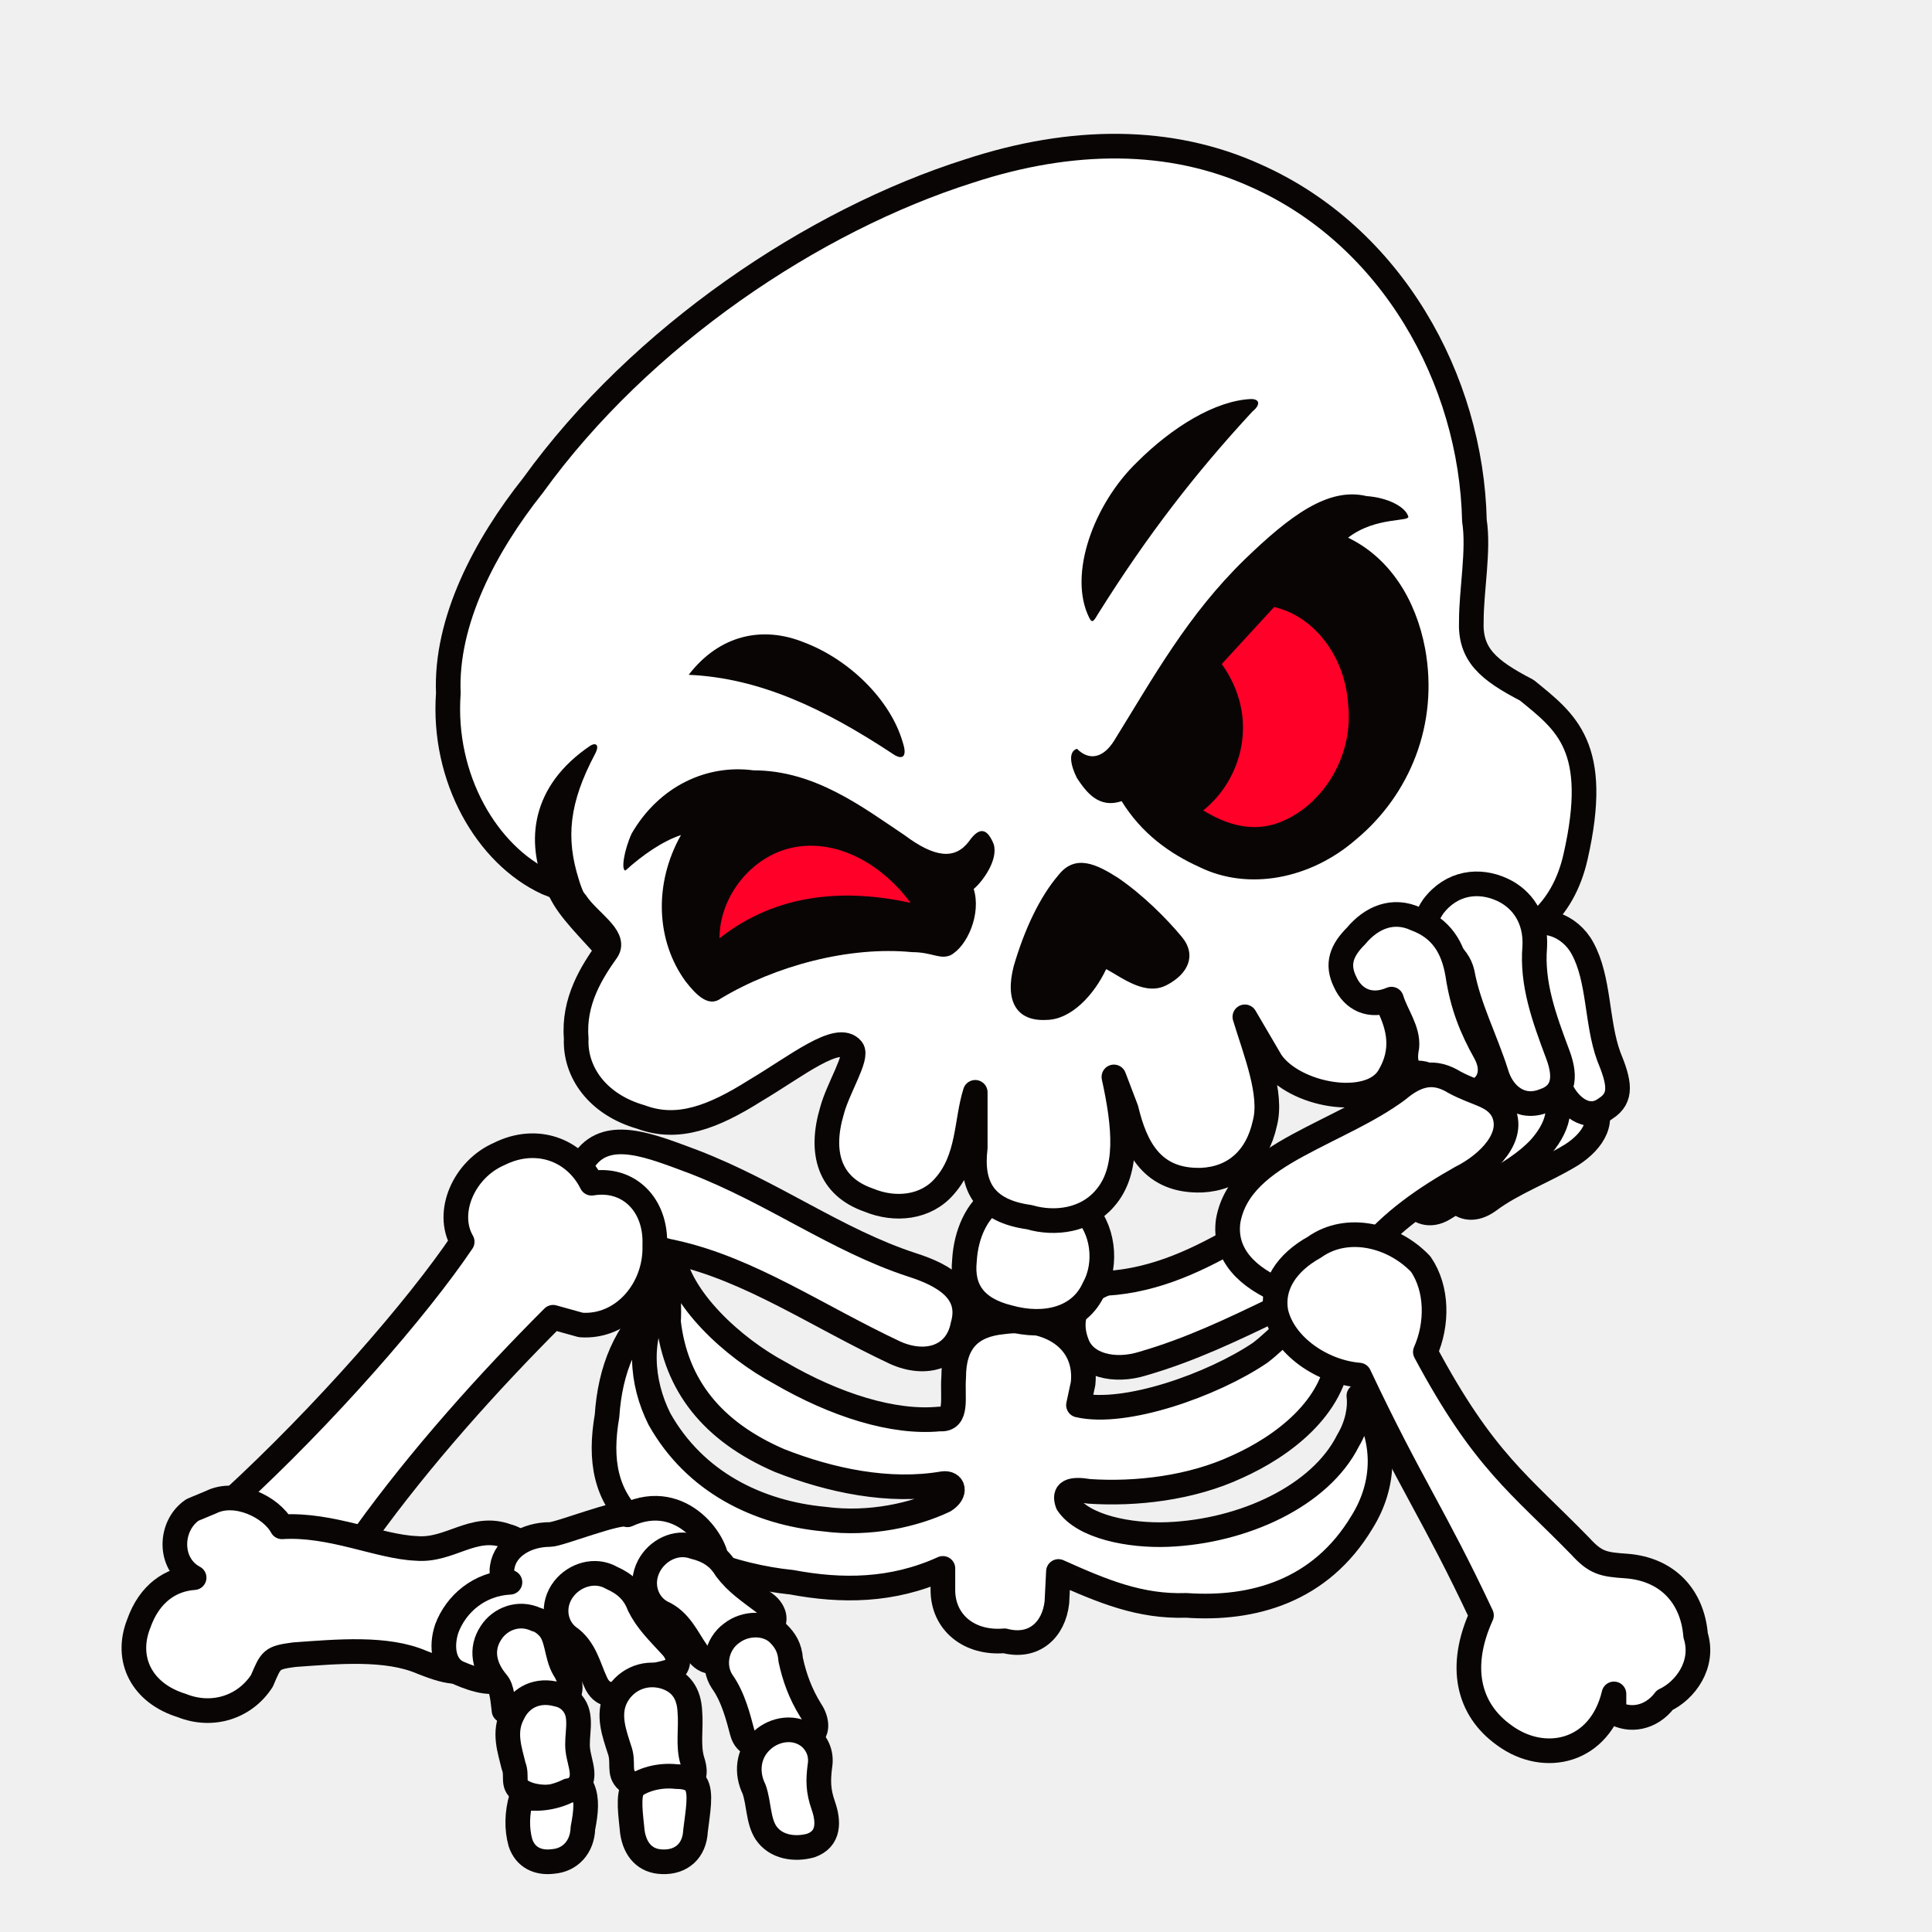
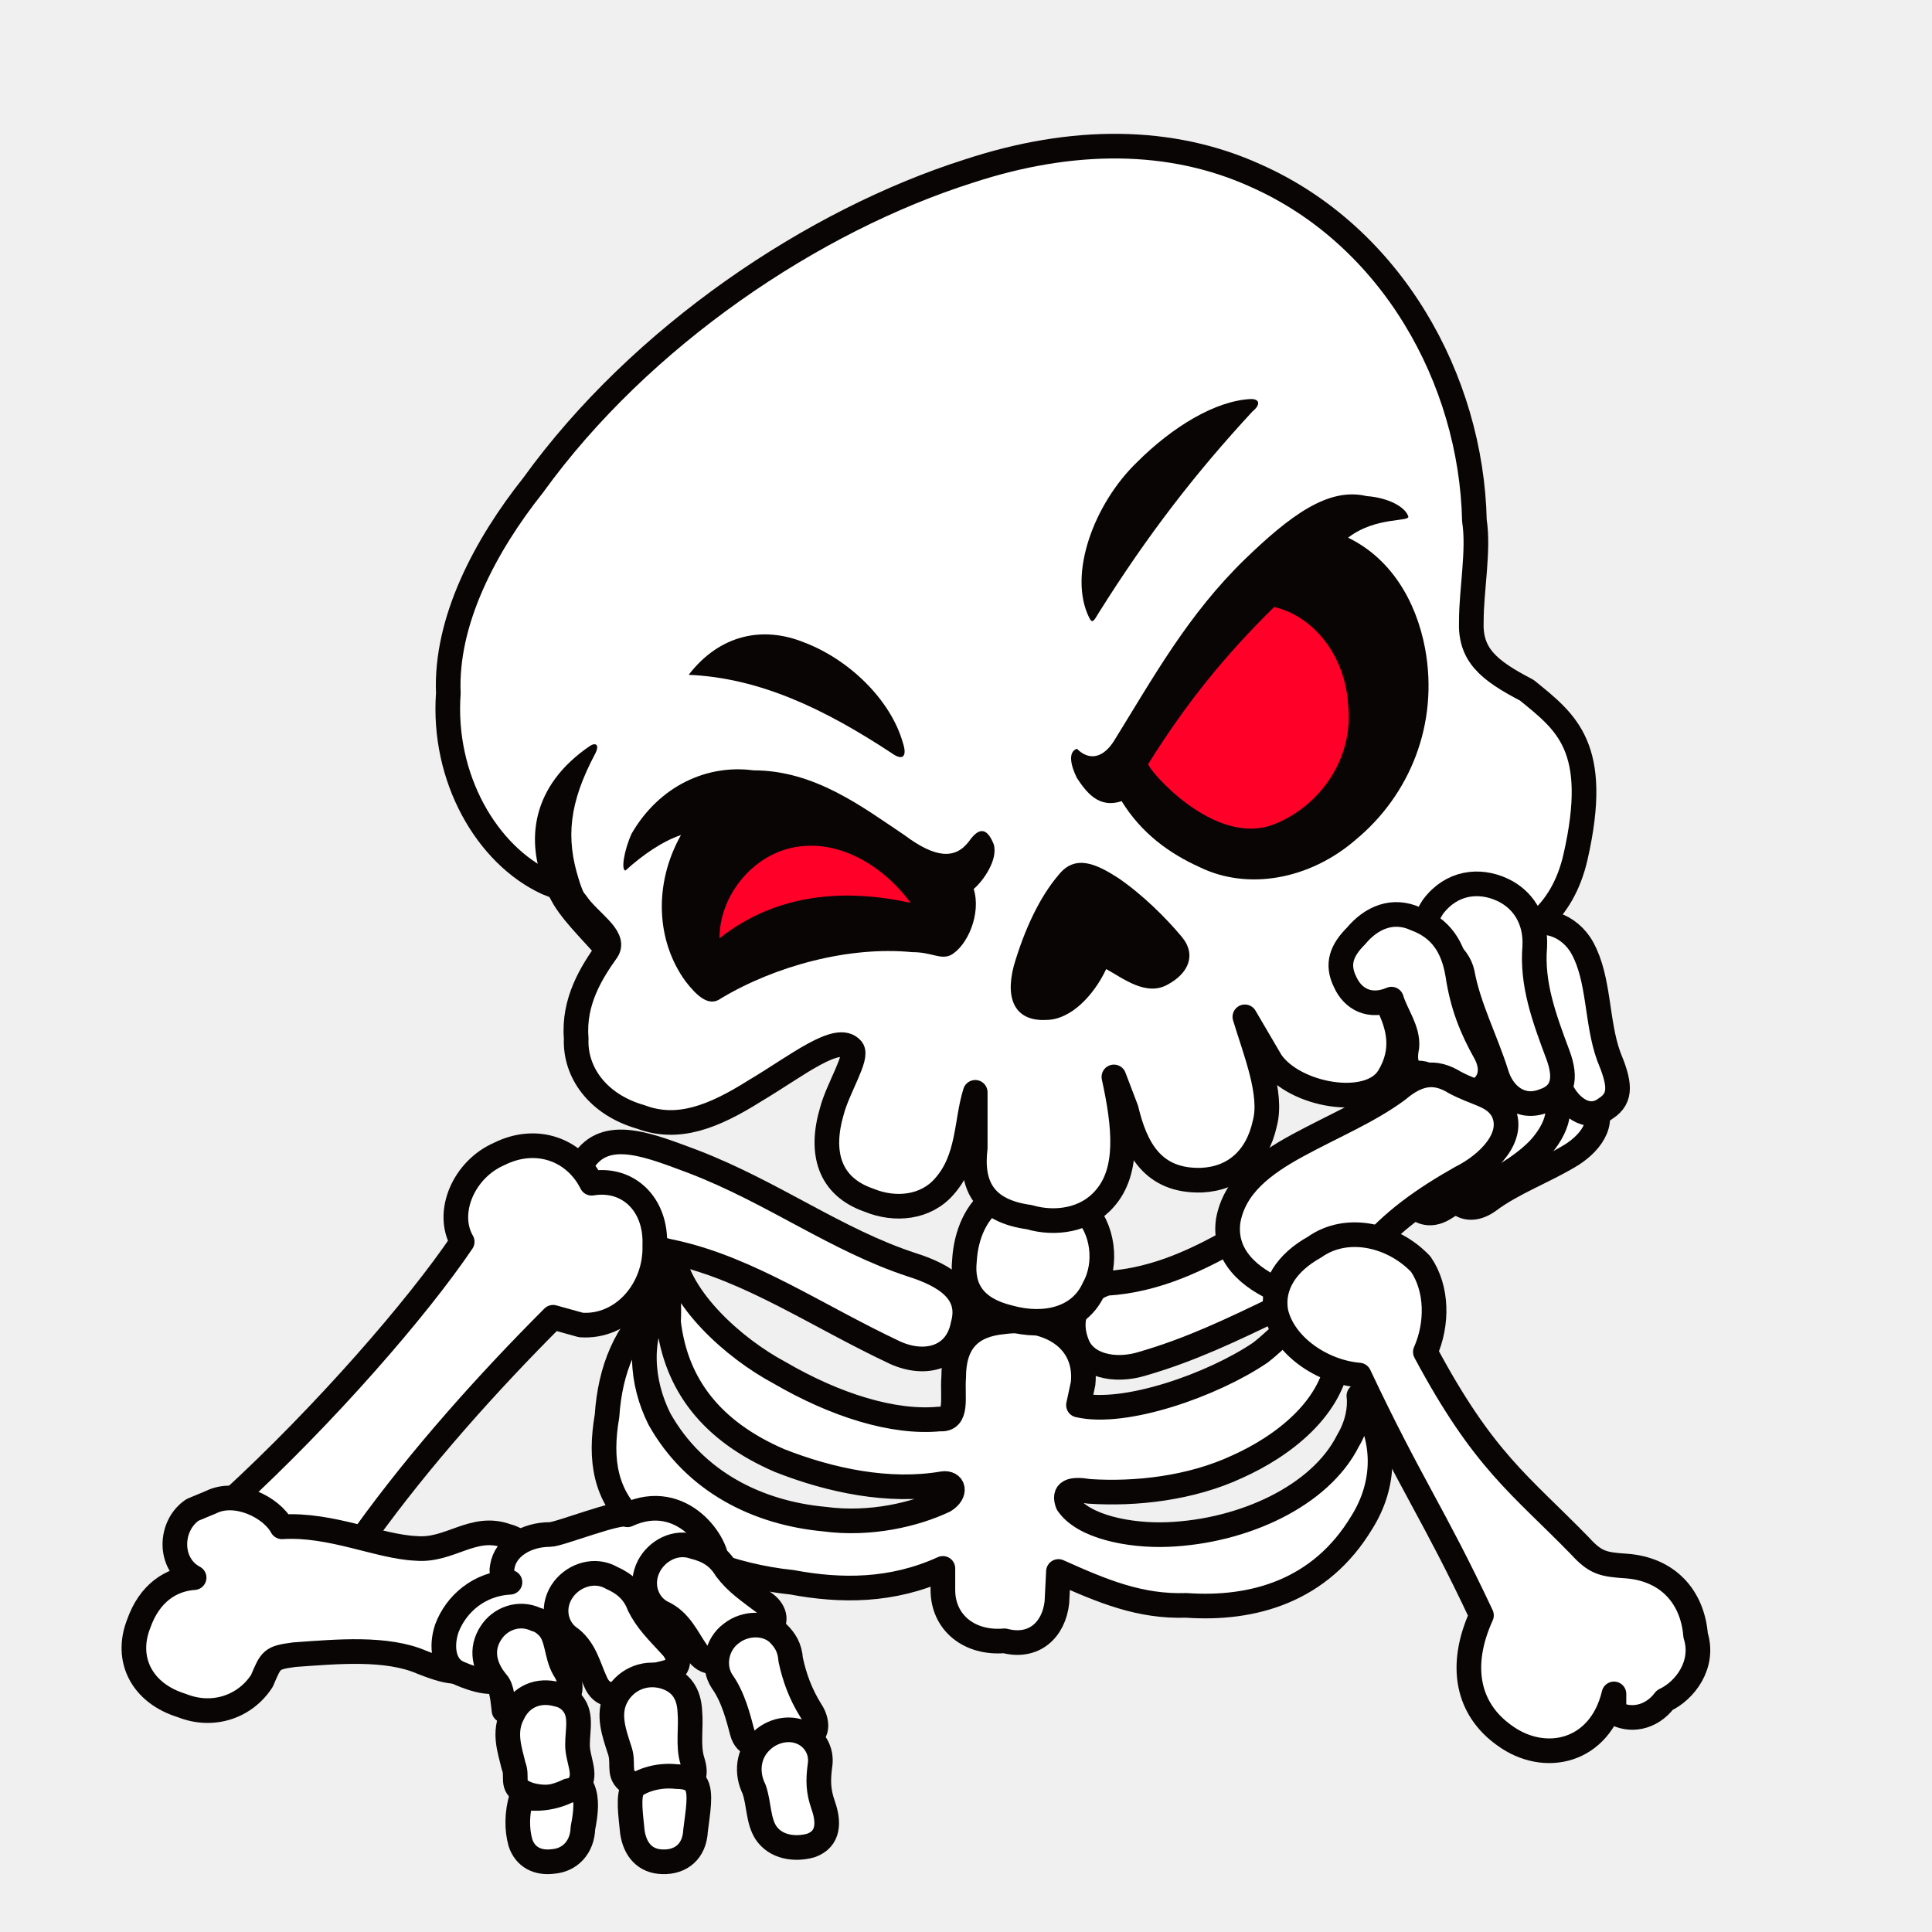
<svg xmlns="http://www.w3.org/2000/svg" width="100%" height="100%" viewBox="0 0 1254 1254" version="1.1" xml:space="preserve" style="fill-rule:evenodd;clip-rule:evenodd;stroke-linecap:round;stroke-linejoin:round;">
  <g id="_01-·-Body">
    <g id="Rib-cage-and-sternum">
      <path id="ribs-and-sternum" d="M436.52,812.705C440.52,842.705 476,875 506,891C542,912 580,924 610,921C622,922 618,907 619,894C619,871 630,860 651,858C680,854 706,869 703,898L700,912C730,919 787,899 818,878C831,868 842,854 851,853C865,849 872,861 869,878C866,914 832,939 803,952C773,966 737,970 707,968C695,966 690,968 693,976C703,991 733,997 758,996C807,994 857,971 875,935C881,925 883,914 882,906C901,934 899,964 884,988C857,1033 813,1045 770,1042C740,1043 716,1033 687,1020L686,1040C684,1058 671,1070 652,1065C629,1067 612,1053 612,1032L612,1018C579,1033 546,1033 514,1027C475,1023 438,1008 413,989C393,971 389,948 394,919C396,889 406,864 428,845C414,868 416,897 428,921C451,962 492,982 535,986C565,990 594,983 613,974C621,969 619,962 612,963C577,969 539,961 506,948C462,929 438.645,898.886 433.903,858C434.903,840 431.52,825.705 436.52,812.705Z" style="fill:white;fill-rule:nonzero;stroke:rgb(10,5,5);stroke-width:16px;" />
    </g>
    <g id="Collarbones">
      <path id="clavicle-left" d="M380,752C395,732 423,744 450,754C502,774 543,805 592,821C614,828 631,839 625,860C621,881 601,887 581,878C530,854 487,824 438,813C412,808 389,794 379,780C372,770 373,761 380,752Z" style="fill:white;fill-rule:nonzero;stroke:rgb(10,5,5);stroke-width:16px;" />
      <path id="clavicle-right" d="M718,833C751,831 779,817 805,802C827,788 846,797 851,815C856,833 845,843 829,849C800,863 773,876 742,885C723,891 704,886 699,872C692,854 701,839 718,833Z" style="fill:white;fill-rule:nonzero;stroke:rgb(10,5,5);stroke-width:16px;" />
    </g>
    <g id="Neck" transform="matrix(1,0,0,1.07277,0,-56.1922)">
      <path id="neck-bone" d="M645,778C660,769 686,770 703,784C716,795 719,817 710,832C701,851 678,856 655,850C633,845 624,833 626,815C627,799 634,785 645,778Z" style="fill:white;fill-rule:nonzero;stroke:rgb(10,5,5);stroke-width:16px;" />
    </g>
  </g>
  <g id="_02-·-Lower-arm---viewer-left">
    <g id="Upper-arm-bone">
      <path id="humerus-left" d="M150,974C211,918 271,849 300,806C289,787 301,759 324,749C348,737 373,746 384,768C408,764 426,782 425,808C426,837 404,862 377,860L359,855C317,897 273,946 237,996C212,1013 176,1008 159,993L150,974Z" style="fill:white;fill-rule:nonzero;stroke:rgb(10,5,5);stroke-width:16px;" />
    </g>
    <g id="Forearm-bone">
      <path id="forearm-bone-left" d="M137,975C153,967 176,978 183,991C215,989 246,1004 270,1005C292,1007 307,989 329,997C345,1001 349,1019 339,1034C342,1046 333,1067 316,1078C302,1090 287,1084 274,1079C251,1069 219,1072 191,1074C176,1076 176,1077 170,1091C159,1108 138,1115 118,1107C92,1099 81,1077 90,1054C97,1034 111,1025 126,1024C109,1015 110,990 125,980L137,975Z" style="fill:white;fill-rule:nonzero;stroke:rgb(10,5,5);stroke-width:16px;" />
    </g>
  </g>
  <g id="_03-·-Head---complete-skull">
    <g id="head-pose">
      <path id="skull" d="M355,573C316,555 287,505 291,450C289,403 315,354 346,315C416,218 528,143 629,111C696,89 760,89 815,114C903,153 955,246 957,338C960,357 955,383 955,403C954,425 966,435 991,448C1016.4,468.733 1038.93,484.582 1022.62,556.197C1005.69,630.572 925.526,619 895.526,627C882.526,637 922.908,663.662 901.408,699C888.746,719.81 840,711 825,689L808,660C815,683 826,710 821,729C816,752 801,765 780,766C748,767 737,745 731,720L723,699C730,731 733,760 717,778C705,792 685,795 668,790C639,786 630,770 633,745L633,709C627,728 629,752 613,770C601,784 581,786 564,779C538,770 532,748 540,721C544,706 557,686 553,681C544,670 517,692 490,708C463,725 440,734 416,725C388,717 373,696 374,674C372,650 384,631 394,617C400,608 382,598 374,586C370,581 366,577 355,573Z" style="fill:white;fill-rule:nonzero;stroke:rgb(10,5,5);stroke-width:16px;" />
      <g id="Right-eye">
        <path id="eye-socket-right" d="M699,486C707,494 716,492 723,481C749,439 771,399 808,363C837,335 862,316 887,322C901,323 912,329 914,335C916,339 893,335 875,349C902,362 919,389 925,421C934,470 915,516 880,545C850,571 810,578 779,563C759,554 741,541 728,520C713,525 705,514 699,505C695,497 693,488 699,486Z" style="fill:rgb(10,5,5);fill-rule:nonzero;" />
        <g id="eye-contents-right">
-           <clipPath id="_clip1">
-             <path d="M699,486C707,494 716,492 723,481C749,439 771,399 808,363C837,335 862,316 887,322C901,323 912,329 914,335C916,339 893,335 875,349C902,362 919,389 925,421C934,470 915,516 880,545C850,571 810,578 779,563C759,554 741,541 728,520C713,525 705,514 699,505C695,497 693,488 699,486Z" />
-           </clipPath>
-           <g clip-path="url(#_clip1)">
-             <g id="iris-static-right">
-               <path id="eye-red-right" d="M827,394C853,400 873,426 875,457C879,493 856,526 827,535C810,540 794,534 781,526C806,506 818,466 793,431L827,394Z" style="fill:rgb(255,0,40);fill-rule:nonzero;" />
-             </g>
-             <g id="iris-dynamic-right" opacity="0">
-               <g id="iris-gaze-right">
-                 <circle id="iris-circle-right" cx="835" cy="472" r="52" style="fill:rgb(255,0,40);" />
+           <g>
+             <clipPath id="_clip1">
+               <path d="M699,486C707,494 716,492 723,481C749,439 771,399 808,363C837,335 862,316 887,322C901,323 912,329 914,335C916,339 893,335 875,349C902,362 919,389 925,421C934,470 915,516 880,545C850,571 810,578 779,563C759,554 741,541 728,520C713,525 705,514 699,505C695,497 693,488 699,486Z" />
+             </clipPath>
+             <g clip-path="url(#_clip1)">
+               <g id="iris-static-right">
+                 <path id="eye-red-right" d="M827,394C853,400 873,426 875,457C879,493 855.908,523.617 827,535C788.037,550.343 744.548,498.686 745.287,495.865C769.909,456.415 795.248,425.198 827,394Z" style="fill:rgb(255,0,40);fill-rule:nonzero;" />
+               </g>
+               <g id="iris-dynamic-right" opacity="0">
+                 <g id="iris-gaze-right">
+                   <circle id="iris-circle-right" cx="835" cy="472" r="52" style="fill:rgb(255,0,40);" />
+                 </g>
              </g>
            </g>
          </g>
        </g>
        <g id="eyebrow-right">
          <path id="brow-right" d="M707,401C693,373 710,327 738,300C761,277 789,260 812,259C818,259 818,263 813,267C776,307 745,347 713,398C710,403 709,405 707,401Z" style="fill:rgb(10,5,5);fill-rule:nonzero;" />
        </g>
      </g>
      <g id="Left-eye">
        <path id="eye-socket-left" d="M406,565C403,565 405,552 410,541C428,510 459,496 489,500C529,500 560,524 587,542C607,557 620,558 629,546C636,536 641,538 645,548C648,558 638,572 632,577C637,593 628,614 617,620C610,623 605,618 592,618C551,614 503,627 468,648C460,654 452,646 445,637C426,611 424,574 442,542C430,546 417,555 406,565Z" style="fill:rgb(10,5,5);fill-rule:nonzero;" />
        <g id="eye-contents-left">
-           <clipPath id="_clip2">
-             <path d="M406,565C403,565 405,552 410,541C428,510 459,496 489,500C529,500 560,524 587,542C607,557 620,558 629,546C636,536 641,538 645,548C648,558 638,572 632,577C637,593 628,614 617,620C610,623 605,618 592,618C551,614 503,627 468,648C460,654 452,646 445,637C426,611 424,574 442,542C430,546 417,555 406,565Z" />
-           </clipPath>
-           <g clip-path="url(#_clip2)">
-             <g id="iris-static-left">
-               <path id="eye-red-left" d="M467,609C467,583 486,558 511,551C540,543 571,559 591,586C550,577 505,579 467,609Z" style="fill:rgb(255,0,40);fill-rule:nonzero;" />
-             </g>
-             <g id="iris-dynamic-left" opacity="0">
-               <g id="iris-gaze-left">
-                 <circle id="iris-circle-left" cx="525" cy="555" r="58" style="fill:rgb(255,0,40);" />
+           <g>
+             <clipPath id="_clip2">
+               <path d="M406,565C403,565 405,552 410,541C428,510 459,496 489,500C529,500 560,524 587,542C607,557 620,558 629,546C636,536 641,538 645,548C648,558 638,572 632,577C637,593 628,614 617,620C610,623 605,618 592,618C551,614 503,627 468,648C460,654 452,646 445,637C426,611 424,574 442,542C430,546 417,555 406,565Z" />
+             </clipPath>
+             <g clip-path="url(#_clip2)">
+               <g id="iris-static-left">
+                 <path id="eye-red-left" d="M467,609C467,583 486,558 511,551C540,543 571,559 591,586C550,577 505,579 467,609Z" style="fill:rgb(255,0,40);fill-rule:nonzero;" />
+               </g>
+               <g id="iris-dynamic-left" opacity="0">
+                 <g id="iris-gaze-left">
+                   <circle id="iris-circle-left" cx="525" cy="555" r="58" style="fill:rgb(255,0,40);" />
+                 </g>
              </g>
            </g>
          </g>
        </g>
        <g id="eyebrow-left">
          <path id="brow-left" d="M447,438C467,412 495,406 522,417C551,428 578,454 586,482C589,491 586,494 579,489C535,460 493,440 447,438Z" style="fill:rgb(10,5,5);fill-rule:nonzero;" />
        </g>
      </g>
      <g id="temple-detail" transform="matrix(1.06301,0,0,1.0332,-21.8769,-16.0378)">
        <path d="M354,574C341,544 345,509 381,484C384,482 387,483 384,489C368,520 366,542 374,568C378,582 386,593 395,602L384,615C369,598 359,588 354,574Z" style="fill:rgb(10,5,5);fill-rule:nonzero;" />
      </g>
      <path id="nose" d="M658,627C665,603 675,582 687,568C698,554 712,561 726,570C742,581 757,596 767,608C777,620 771,632 758,639C744,647 729,635 718,629C710,646 695,662 679,662C660,663 652,650 658,627Z" style="fill:rgb(10,5,5);fill-rule:nonzero;" />
      <g id="rig" opacity="0">
        <circle id="pivot-head" cx="867" cy="725" r="6" style="fill:rgb(0,160,255);" />
        <ellipse id="gaze-bounds-left" cx="525" cy="590.16" rx="24" ry="47.16" style="fill:rgb(0,160,255);fill-opacity:0.5;" />
        <circle id="gaze-neutral-left" cx="525" cy="555" r="4" style="fill:rgb(0,160,255);" />
        <ellipse id="gaze-bounds-right" cx="835" cy="505.53" rx="24" ry="45.53" style="fill:rgb(0,160,255);fill-opacity:0.5;" />
        <circle id="gaze-neutral-right" cx="835" cy="472" r="4" style="fill:rgb(0,160,255);" />
        <path id="guide-open-opening-left" d="M433.117,579.867C422.539,540.391 455.913,497.148 507.659,483.283C559.406,469.418 609.929,490.18 620.507,529.656C631.084,569.132 597.711,612.375 545.964,626.24C494.218,640.105 443.695,619.343 433.117,579.867Z" style="fill:rgb(0,160,255);fill-opacity:0.4;stroke:rgb(0,160,255);stroke-width:2px;" />
        <path id="guide-open-opening-right" d="M754.36,493.854C743.783,454.378 772.122,412.485 817.659,400.283C863.196,388.081 908.685,410.192 919.263,449.669C929.841,489.145 901.501,531.038 855.964,543.24C810.427,555.442 764.938,533.331 754.36,493.854Z" style="fill:rgb(0,160,255);fill-opacity:0.4;stroke:rgb(0,160,255);stroke-width:2px;" />
        <path id="guide-open-brow-left" d="M468.109,466.242C487.021,444.093 538.625,417.842 576.58,418.543C594.241,417.693 602.673,423.198 590.468,429.574C556.072,431.026 512.921,448.024 475.42,471.272C468.584,475.433 462.05,473.301 468.109,466.242Z" style="fill:rgb(0,160,255);fill-opacity:0.4;stroke:rgb(0,160,255);stroke-width:2px;" />
        <path id="guide-open-brow-right" d="M876.593,350.155C850.106,340.17 794.57,342.628 763.519,361.818C748.494,369.726 744.214,378.638 757.432,378.202C786.593,362.623 830.608,356.265 873.008,358.104C880.7,358.372 885.061,353.321 876.593,350.155Z" style="fill:rgb(0,160,255);fill-opacity:0.4;stroke:rgb(0,160,255);stroke-width:2px;" />
        <path id="guide-closed-opening-left" d="M438.621,604.274C477.226,620.847 509.241,620.551 542.082,611.751C574.924,602.951 602.797,587.2 627.943,553.545C602.797,587.2 574.924,602.951 542.082,611.751C509.241,620.551 477.226,620.847 438.621,604.274Z" style="fill:rgb(255,140,0);fill-opacity:0.4;stroke:rgb(255,140,0);stroke-width:2px;" />
        <path id="guide-closed-opening-right" d="M759.981,518.23C794.761,535.828 823.182,536.495 852.082,528.751C880.983,521.007 905.262,506.219 926.584,473.589C905.262,506.219 880.983,521.007 852.082,528.751C823.182,536.495 794.761,535.828 759.981,518.23Z" style="fill:rgb(255,140,0);fill-opacity:0.4;stroke:rgb(255,140,0);stroke-width:2px;" />
        <path id="guide-closed-brow-left" d="M478.025,545.98C506.985,522.691 559.722,507.007 604.363,507.469C610.547,507.365 614.42,514.092 609.401,518.543C565.347,524.135 521.303,537.49 482.485,558.761C475.534,563.729 470.307,555.812 478.025,545.98Z" style="fill:rgb(255,140,0);fill-opacity:0.4;stroke:rgb(255,140,0);stroke-width:2px;" />
        <path id="guide-closed-brow-right" d="M879.528,432.816C842.804,427.127 789.29,439.913 750.861,462.633C745.453,465.635 745.463,473.397 752.035,474.742C792.982,457.558 837.803,447.102 882.056,446.115C890.56,446.942 891.128,437.472 879.528,432.816Z" style="fill:rgb(255,140,0);fill-opacity:0.4;stroke:rgb(255,140,0);stroke-width:2px;" />
      </g>
    </g>
  </g>
  <g id="_04-·-Supporting-arm-and-hand---viewer-right" transform="matrix(1,0,0,1,-15.8474,28.5139)">
    <g id="Hand">
      <g id="Outer-finger">
        <path id="support-outer-proximal" d="M964,730C986,715 1004,703 1018,688C1028,676 1040,675 1048,684C1059,698 1050,712 1036,721C1018,732 998,739 982,751C964,764 950,744 964,730Z" style="fill:white;fill-rule:nonzero;stroke:rgb(10,5,5);stroke-width:16px;" />
        <path id="support-outer-distal" d="M1005,575C1016,565 1035,572 1043,587C1054,607 1052,635 1060,657C1067,674 1069,684 1058,691C1046,700 1033,689 1028,676C1016,651 1014,628 1003,605C996,590 997,582 1005,575Z" style="fill:white;fill-rule:nonzero;stroke:rgb(10,5,5);stroke-width:16px;" />
      </g>
      <g id="Middle-finger">
        <path id="support-middle-proximal" d="M936,728C953,714 975,706 985,688C991,675 1006,668 1018,676C1034,687 1026,705 1015,717C998,735 970,745 953,756C935,767 921,743 936,728Z" style="fill:white;fill-rule:nonzero;stroke:rgb(10,5,5);stroke-width:16px;" />
        <path id="support-middle-distal" d="M946,560C958,544 976,542 991,549C1004,555 1013,568 1012,586C1010,610 1018,632 1027,656C1033,672 1030,682 1018,686C1003,692 991,682 987,668C980,646 969,625 965,603C962,590 950,586 944,577C940,571 942,566 946,560Z" style="fill:white;fill-rule:nonzero;stroke:rgb(10,5,5);stroke-width:16px;" />
      </g>
      <g id="Inner-finger">
        <path id="support-inner-proximal" d="M924,692C938,683 945,672 949,660C952,647 966,644 976,654C988,665 984,685 978,699C973,711 961,721 948,721C931,725 914,707 924,692Z" style="fill:white;fill-rule:nonzero;stroke:rgb(10,5,5);stroke-width:16px;" />
        <path id="support-inner-distal" d="M896,579C906,567 920,561 935,568C951,574 959,586 962,604C965,624 971,639 980,655C988,670 979,681 967,681C954,682 948,669 938,668C929,668 927,661 929,651C930,640 922,630 919,620C905,626 894,620 889,609C883,597 887,588 896,579Z" style="fill:white;fill-rule:nonzero;stroke:rgb(10,5,5);stroke-width:16px;" />
      </g>
      <g id="Palm">
        <path id="support-palm-bone" d="M848,810C826,801 810,786 813,764C817,741 836,727 858,715C882,702 904,693 923,679C936,668 947,666 960,674C975,682 985,682 991,692C1000,709 982,727 964,736C941,749 919,764 902,785C887,804 869,819 848,810Z" style="fill:white;fill-rule:nonzero;stroke:rgb(10,5,5);stroke-width:16px;" />
      </g>
    </g>
    <g id="Forearm-bone1">
      <path id="forearm-bone-support" d="M869,781C890,766 920,773 938,792C949,808 949,831 941,849C979,920 1002.42,934.946 1041.42,974.946C1051.42,985.946 1056.42,986.946 1071.42,987.946C1098.42,989.946 1114.42,1007.95 1116.42,1032.95C1122.42,1051.95 1109.42,1068.95 1096.42,1074.95C1087.42,1086.95 1073.42,1088.95 1063.42,1082.95L1063.42,1070.95C1054.42,1108.95 1018.42,1116.95 992.423,1097.95C968.423,1080.95 962.423,1052.95 977.423,1019.95C946.423,953.946 932,936 898,864C874,862 849,845 844,823C841,806 851,791 869,781Z" style="fill:white;fill-rule:nonzero;stroke:rgb(10,5,5);stroke-width:16px;" />
    </g>
  </g>
  <g id="_05-·-Lower-hand---viewer-left">
    <g id="Palm1">
      <path id="lower-palm-bone" d="M357,996C342,996 328,1004 326,1017C325,1022 327,1025 331,1027C311,1028 296,1041 290,1057C286,1069 288,1082 298,1086C307,1090 325,1096 326,1086C326,1076 344,1068.14 357,1066.14C369,1064.14 365,1060 372,1060C384,1060 465.176,1032.15 465.176,1016.15C467.176,1003.15 443.065,966.619 407.262,983.21C402.262,980.21 363,996 357,996Z" style="fill:white;fill-rule:nonzero;stroke:rgb(10,5,5);stroke-width:16px;" />
    </g>
    <g id="hanging-finger-outer" transform="matrix(0.901135,0.433538,-0.433538,0.901135,501.331,-25.9114)">
      <g id="lower-finger-center-bone-1" transform="matrix(0.909156,-0.416457,0.416457,0.909156,-392.938,182.953)">
        <g id="Section-1">
          <path id="lower-finger-center-bone-11" d="M402,1028C390,1024 378,1031 373,1041C367,1053 372,1066 382,1071C394,1076 399,1088 405,1096C411,1105 420,1104 427,1095C433,1087 444,1084 451,1080C457,1077 456,1069 449,1064C438,1056 430,1051 423,1042C418,1034 411,1030 402,1028Z" style="fill:white;fill-rule:nonzero;stroke:rgb(10,5,5);stroke-width:16px;" />
        </g>
      </g>
      <g id="Section-11">
        <path id="lower-finger-short-bone-1" d="M474,977C464,974 452,980 447,990C441,1001 445,1015 455,1021C466,1027 475,1038 481,1045C487,1052 495,1050 501,1042C507,1035 515,1031 521,1028C526,1025 522,1017 515,1013C504,1006 496,998 489,989C485,982 480,979 474,977Z" style="fill:white;fill-rule:nonzero;stroke:rgb(10,5,5);stroke-width:16px;" />
      </g>
      <g id="Section-2">
        <path id="lower-finger-short-bone-2" d="M522,1029C510,1026 499,1034 495,1044C490,1056 495,1068 504,1075C511,1082 515,1092 523,1097C533,1103 545,1099 553,1092C562,1083 557,1073 549,1065C542,1058 539,1052 536,1043C534,1036 529,1031 522,1029Z" style="fill:white;fill-rule:nonzero;stroke:rgb(10,5,5);stroke-width:16px;" />
      </g>
    </g>
    <g id="hanging-finger-middle" transform="matrix(0.97996,0.199193,-0.199193,0.97996,207.878,-63.3099)">
      <g id="Section-12">
        <path id="lower-finger-center-bone-12" d="M402,1028C390,1024 378,1031 373,1041C367,1053 372,1066 382,1071C394,1076 399,1088 405,1096C411,1105 420,1104 427,1095C433,1087 444,1084 451,1080C457,1077 456,1069 449,1064C438,1056 430,1051 423,1042C418,1034 411,1030 402,1028Z" style="fill:white;fill-rule:nonzero;stroke:rgb(10,5,5);stroke-width:16px;" />
      </g>
      <g id="Section-21">
        <path id="lower-finger-center-bone-2" d="M448,1084C434,1083 423,1092 420,1104C417,1116 424,1127 429,1136C434,1144 431,1151 438,1155C446,1159 457,1152 469,1150C481,1149 482,1143 477,1134C472,1125 472,1113 469,1103C466,1091 459,1085 448,1084Z" style="fill:white;fill-rule:nonzero;stroke:rgb(10,5,5);stroke-width:16px;" />
      </g>
      <g id="Section-3">
        <path id="lower-finger-center-bone-3" d="M469,1146C457,1147 447,1153 443,1158C440,1164 445,1177 448,1187C452,1198 460,1204 471,1202C483,1200 490,1191 488,1178C487,1166 487,1153 482,1148C479,1145 474,1145 469,1146Z" style="fill:white;fill-rule:nonzero;stroke:rgb(10,5,5);stroke-width:16px;" />
      </g>
    </g>
    <g id="hanging-finger-left" transform="matrix(0.981096,0.193522,-0.193522,0.981096,209.354,-49.4728)">
      <g id="Section-13">
        <path id="lower-finger-left-bone-1" d="M349,1053C337,1050 326,1057 322,1067C317,1079 322,1090 332,1098C336,1101 338,1109 340,1115C350,1120 368,1110 375,1103C383,1097 379,1087 373,1081C366,1073 365,1061 357,1056C354,1054 351,1053 349,1053Z" style="fill:white;fill-rule:nonzero;stroke:rgb(10,5,5);stroke-width:16px;" />
      </g>
      <g id="Section-22">
        <path id="lower-finger-left-bone-2" d="M372,1098C359,1097 349,1104 346,1116C342,1129 349,1140 353,1149C357,1155 354,1161 361,1164C371,1168 388,1164 395,1156C402,1148 395,1140 392,1131C389,1122 391,1110 384,1103C381,1100 377,1098 372,1098Z" style="fill:white;fill-rule:nonzero;stroke:rgb(10,5,5);stroke-width:16px;" />
      </g>
      <g id="Section-31">
        <path id="lower-finger-left-bone-3" d="M391,1158C382,1165 371,1168 362,1168C361,1179 363,1189 367,1197C372,1206 381,1208 390,1205C401,1202 407,1192 405,1180C405,1169 404,1161 400,1155C397,1155 394,1157 391,1158Z" style="fill:white;fill-rule:nonzero;stroke:rgb(10,5,5);stroke-width:16px;" />
      </g>
    </g>
  </g>
</svg>
